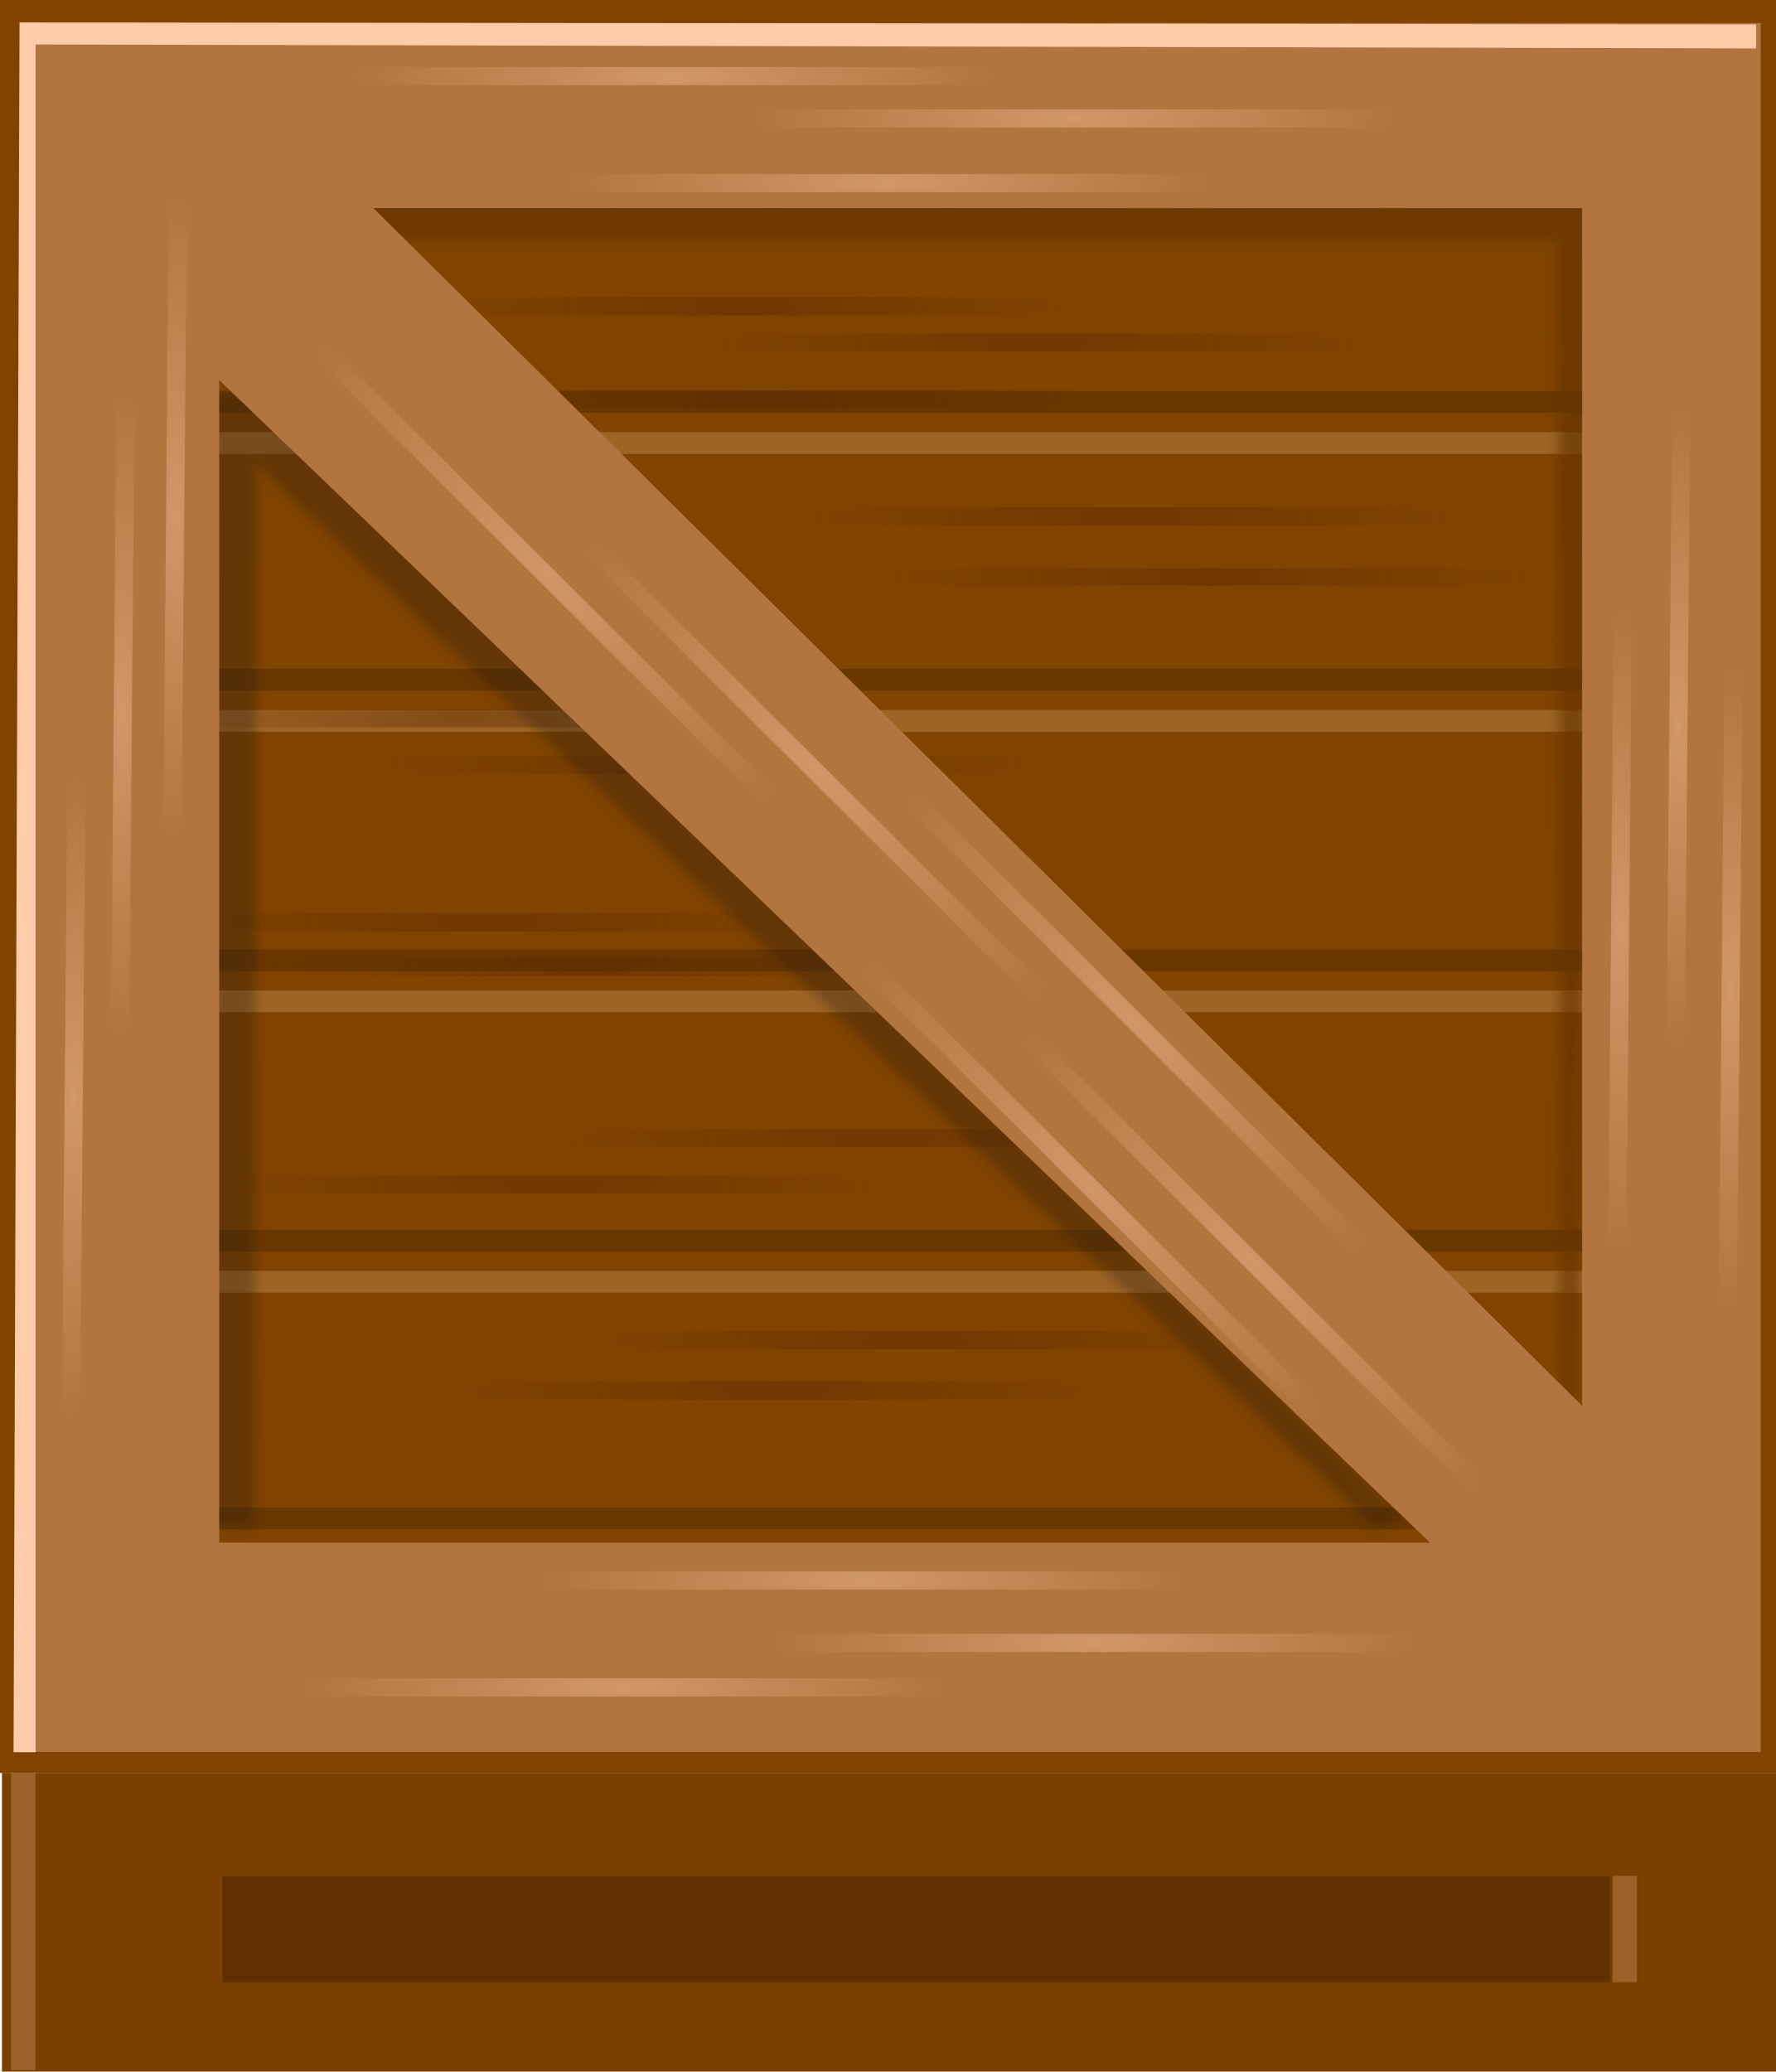
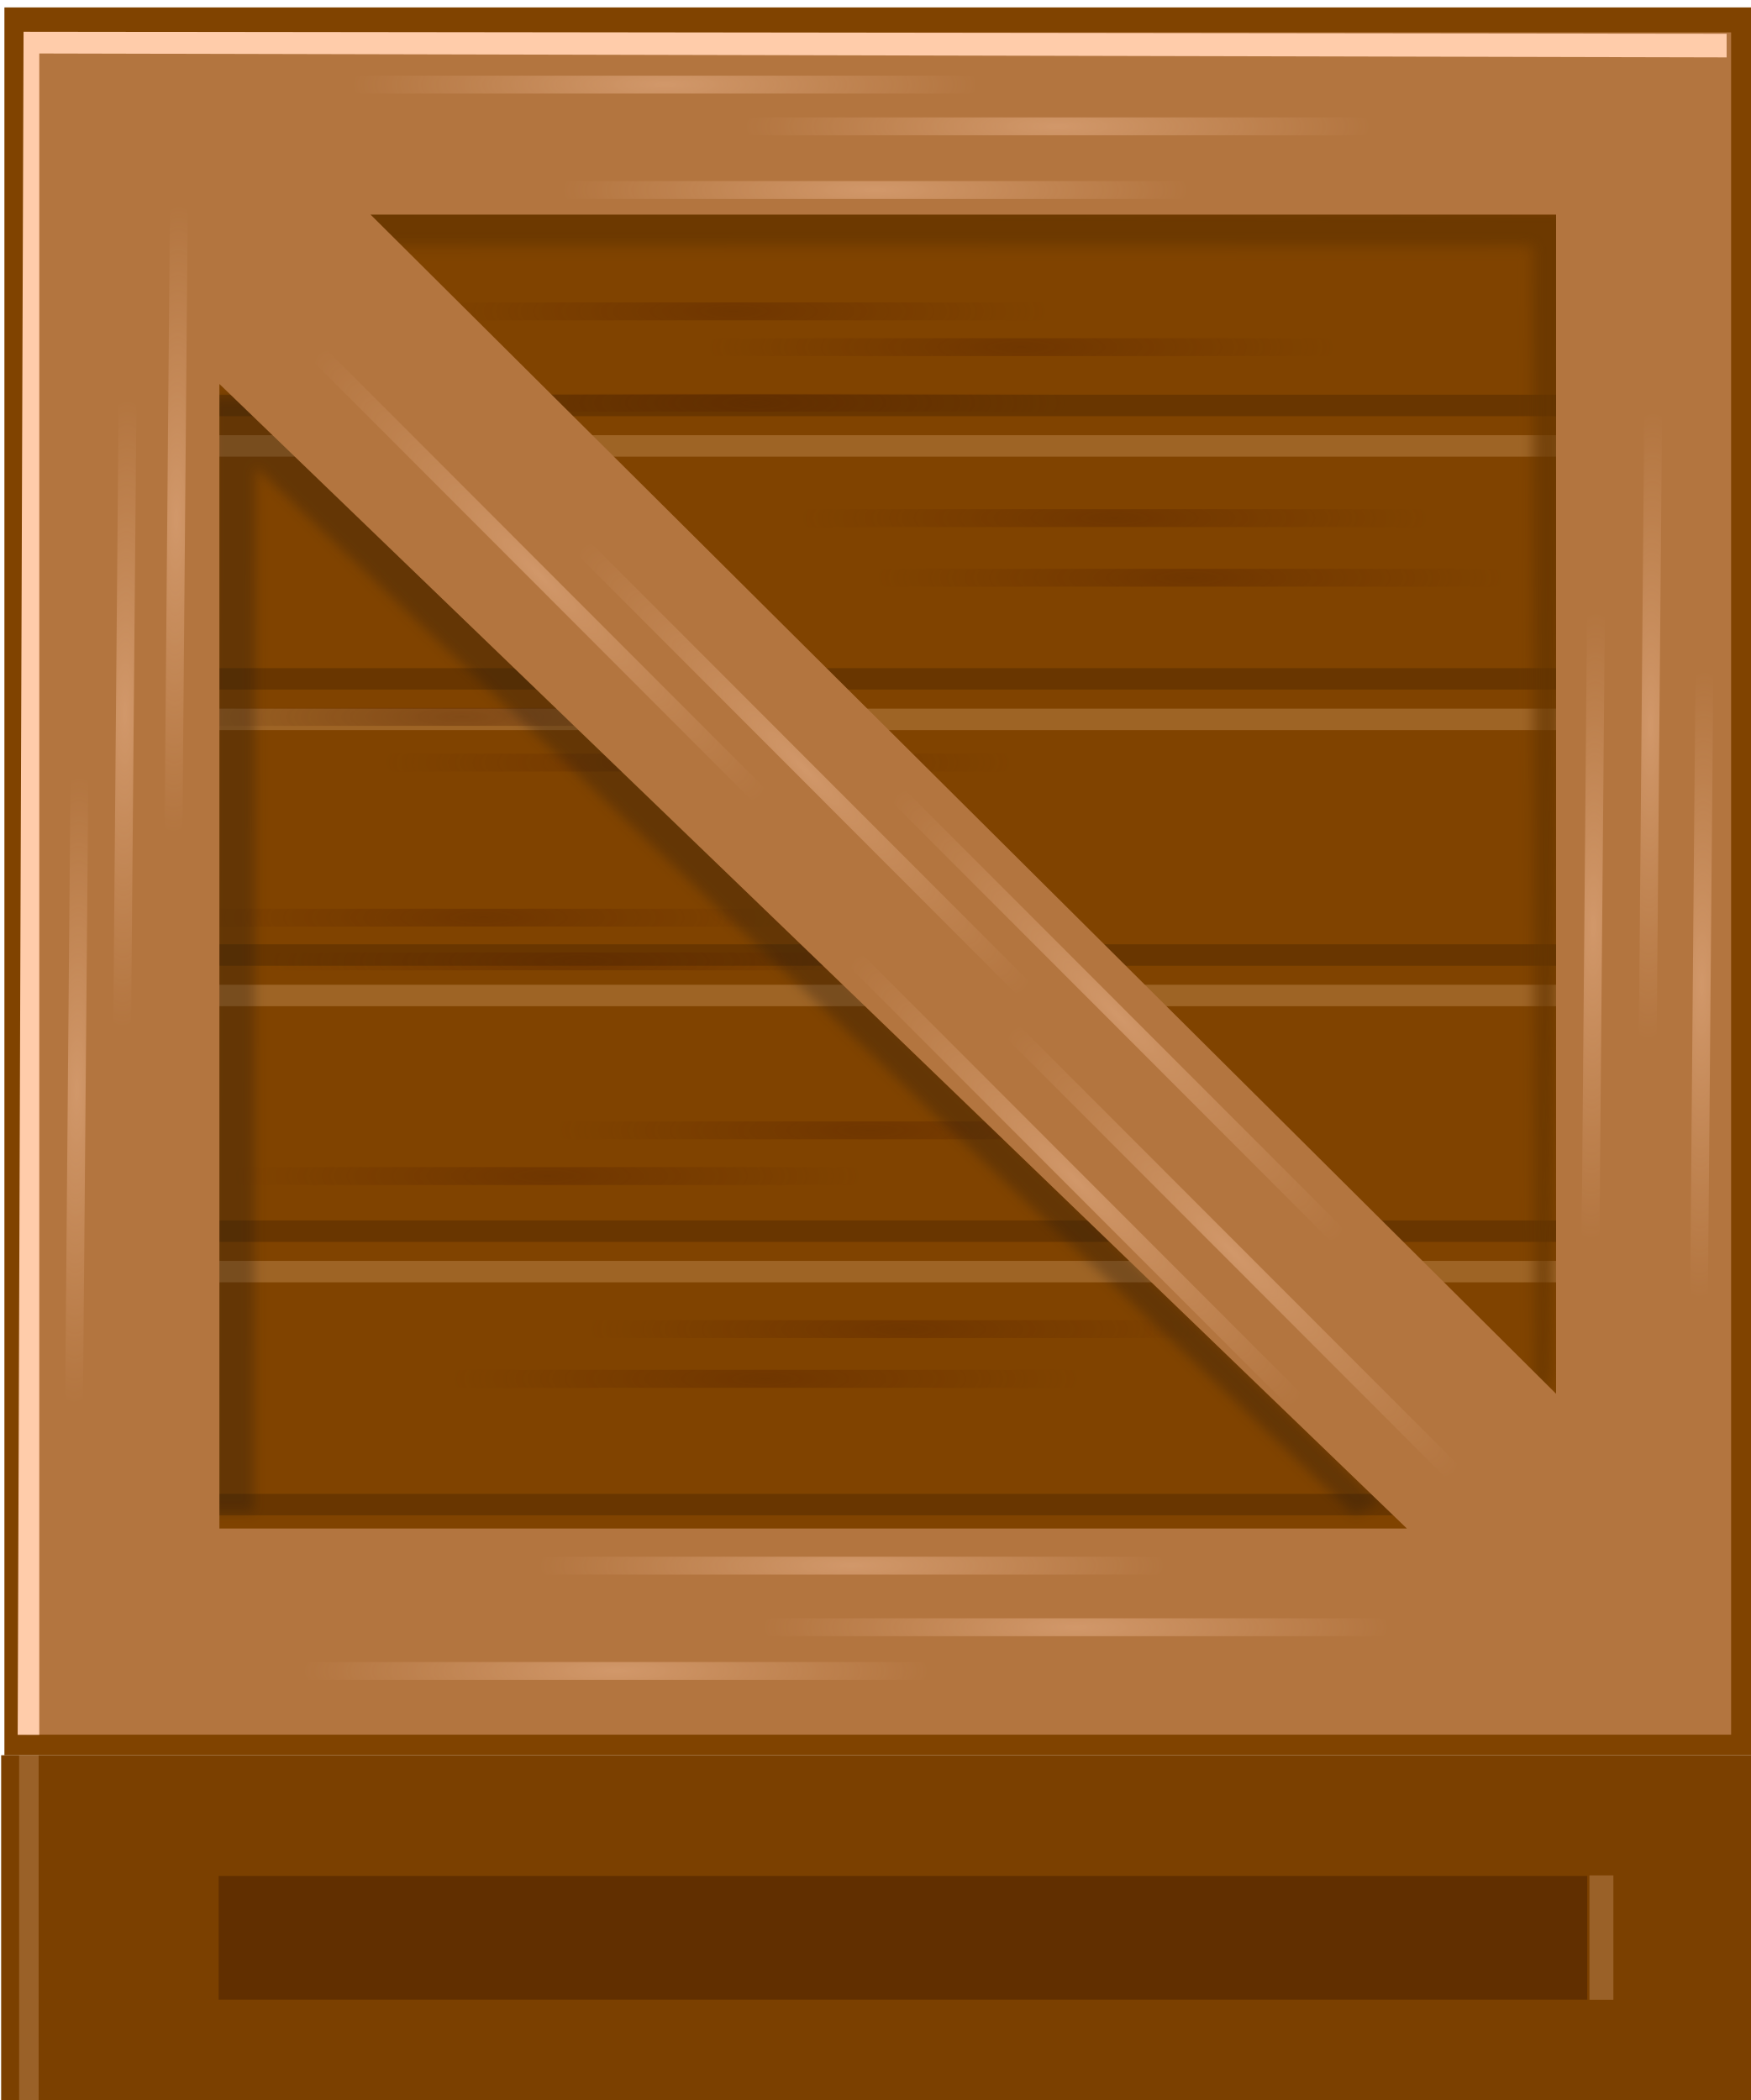
- <svg xmlns="http://www.w3.org/2000/svg" xmlns:xlink="http://www.w3.org/1999/xlink" width="30" height="35" id="svg2" version="1.1">
+ <svg xmlns="http://www.w3.org/2000/svg" xmlns:xlink="http://www.w3.org/1999/xlink" width="50" height="60" id="svg2" version="1.1">
  <defs id="defs4">
    <linearGradient id="linearGradient4404">
      <stop style="stop-color:#803300;stop-opacity:1;" offset="0" id="stop4406" />
      <stop style="stop-color:#803300;stop-opacity:0;" offset="1" id="stop4408" />
    </linearGradient>
    <linearGradient id="linearGradient4388">
      <stop style="stop-color:#d38d5f;stop-opacity:1;" offset="0" id="stop4390" />
      <stop style="stop-color:#dca580;stop-opacity:1;" offset="1" id="stop4392" />
    </linearGradient>
    <linearGradient id="linearGradient4319">
      <stop id="stop4321" offset="0" style="stop-color:#572300;stop-opacity:1;" />
      <stop id="stop4323" offset="1" style="stop-color:#5f2600;stop-opacity:0;" />
    </linearGradient>
    <linearGradient id="linearGradient4113">
      <stop style="stop-color:#ffccaa;stop-opacity:1;" offset="0" id="stop4115" />
      <stop style="stop-color:#ffccaa;stop-opacity:0;" offset="1" id="stop4117" />
    </linearGradient>
    <linearGradient id="linearGradient3905">
      <stop id="stop3907" offset="0" style="stop-color:#07121a;stop-opacity:1;" />
      <stop id="stop3909" offset="1" style="stop-color:#1c3865;stop-opacity:1;" />
    </linearGradient>
    <linearGradient id="linearGradient3789">
      <stop style="stop-color:#ffffff;stop-opacity:1;" offset="0" id="stop3791" />
      <stop style="stop-color:#ffffff;stop-opacity:0.276;" offset="1" id="stop3793" />
    </linearGradient>
    <linearGradient id="linearGradient3755">
      <stop id="stop3757" offset="0" style="stop-color:#000000;stop-opacity:1;" />
      <stop id="stop3759" offset="1" style="stop-color:#939393;stop-opacity:1;" />
    </linearGradient>
    <linearGradient id="linearGradient3737">
      <stop style="stop-color:#c9753c;stop-opacity:1;" offset="0" id="stop3739" />
      <stop style="stop-color:#482914;stop-opacity:1;" offset="1" id="stop3741" />
    </linearGradient>
    <linearGradient id="linearGradient3705">
      <stop style="stop-color:#1f1f1f;stop-opacity:1;" offset="0" id="stop3707" />
      <stop style="stop-color:#6a6a6a;stop-opacity:1;" offset="1" id="stop3709" />
    </linearGradient>
    <linearGradient id="linearGradient3697">
      <stop style="stop-color:#a05a2c;stop-opacity:1;" offset="0" id="stop3699" />
      <stop style="stop-color:#553017;stop-opacity:1;" offset="1" id="stop3701" />
    </linearGradient>
    <linearGradient id="linearGradient3681">
      <stop style="stop-color:#e9c6af;stop-opacity:1;" offset="0" id="stop3683" />
      <stop style="stop-color:#dea786;stop-opacity:1;" offset="1" id="stop3685" />
    </linearGradient>
    <linearGradient id="linearGradient3658">
      <stop style="stop-color:#ffffff;stop-opacity:1;" offset="0" id="stop3660" />
      <stop style="stop-color:#767676;stop-opacity:1;" offset="1" id="stop3662" />
    </linearGradient>
    <radialGradient xlink:href="#linearGradient4113" id="radialGradient4251" gradientUnits="userSpaceOnUse" gradientTransform="matrix(1.117626,1.8702509e-6,-3.8537016e-7,0.2294937,-45.64169,1049.449)" cx="16.762" cy="6.388" fx="16.762" fy="6.388" r="4.83" />
    <radialGradient xlink:href="#linearGradient4113" id="radialGradient4254" gradientUnits="userSpaceOnUse" gradientTransform="matrix(1.117626,1.8702509e-6,-3.8537016e-7,0.2294937,-37.71566,1048.699)" cx="16.762" cy="6.388" fx="16.762" fy="6.388" r="4.83" />
    <radialGradient xlink:href="#linearGradient4113" id="radialGradient4260" gradientUnits="userSpaceOnUse" gradientTransform="matrix(1.117626,1.8702509e-6,-3.8537016e-7,0.2294937,-41.57618,1047.642)" cx="16.762" cy="6.388" fx="16.762" fy="6.388" r="4.83" />
    <filter id="filter4396" color-interpolation-filters="sRGB">
      <feGaussianBlur stdDeviation="0.092" id="feGaussianBlur4398" />
    </filter>
    <filter id="filter4400" color-interpolation-filters="sRGB">
      <feGaussianBlur stdDeviation="0.097" id="feGaussianBlur4402" />
    </filter>
    <radialGradient xlink:href="#linearGradient4319" id="radialGradient4416" gradientUnits="userSpaceOnUse" gradientTransform="matrix(1.03268,1.7310953e-6,-3.5607973e-7,0.2124183,-1.778906,1026.051)" cx="16.762" cy="6.388" fx="16.762" fy="6.388" r="4.83" />
    <radialGradient xlink:href="#linearGradient4319" id="radialGradient4418" gradientUnits="userSpaceOnUse" gradientTransform="matrix(1.03268,1.7310953e-6,-3.5607973e-7,0.2124183,2.798348,1026.62)" cx="16.762" cy="6.388" fx="16.762" fy="6.388" r="4.83" />
    <radialGradient xlink:href="#linearGradient4319" id="radialGradient4420" gradientUnits="userSpaceOnUse" gradientTransform="matrix(1.03268,1.7310953e-6,-3.5607973e-7,0.2124183,-1.431666,1027.503)" cx="16.762" cy="6.388" fx="16.762" fy="6.388" r="4.83" />
    <radialGradient xlink:href="#linearGradient4319" id="radialGradient4422" gradientUnits="userSpaceOnUse" gradientTransform="matrix(1.03268,1.7310953e-6,-3.5607973e-7,0.2124183,4.282009,1029.334)" cx="16.762" cy="6.388" fx="16.762" fy="6.388" r="4.83" />
    <radialGradient xlink:href="#linearGradient4319" id="radialGradient4424" gradientUnits="userSpaceOnUse" gradientTransform="matrix(1.03268,1.7310953e-6,-3.5607973e-7,0.2124183,5.481565,1030.281)" cx="16.762" cy="6.388" fx="16.762" fy="6.388" r="4.83" />
    <radialGradient xlink:href="#linearGradient4319" id="radialGradient4426" gradientUnits="userSpaceOnUse" gradientTransform="matrix(1.03268,1.7310953e-6,-3.5607973e-7,0.2124183,-6.103622,1032.491)" cx="16.762" cy="6.388" fx="16.762" fy="6.388" r="4.83" />
    <radialGradient xlink:href="#linearGradient4319" id="radialGradient4428" gradientUnits="userSpaceOnUse" gradientTransform="matrix(1.03268,1.7310953e-6,-3.5607973e-7,0.2124183,-2.347117,1033.217)" cx="16.762" cy="6.388" fx="16.762" fy="6.388" r="4.83" />
    <radialGradient xlink:href="#linearGradient4319" id="radialGradient4430" gradientUnits="userSpaceOnUse" gradientTransform="matrix(1.03268,1.7310953e-6,-3.5607973e-7,0.2124183,-5.756382,1035.679)" cx="16.762" cy="6.388" fx="16.762" fy="6.388" r="4.83" />
    <radialGradient xlink:href="#linearGradient4319" id="radialGradient4432" gradientUnits="userSpaceOnUse" gradientTransform="matrix(1.03268,1.7310953e-6,-3.5607973e-7,0.2124183,-4.241153,1036.374)" cx="16.762" cy="6.388" fx="16.762" fy="6.388" r="4.83" />
    <radialGradient xlink:href="#linearGradient4319" id="radialGradient4434" gradientUnits="userSpaceOnUse" gradientTransform="matrix(1.03268,1.7310953e-6,-3.5607973e-7,0.2124183,0.3992354,1039.057)" cx="16.762" cy="6.388" fx="16.762" fy="6.388" r="4.83" />
    <radialGradient xlink:href="#linearGradient4319" id="radialGradient4436" gradientUnits="userSpaceOnUse" gradientTransform="matrix(1.03268,1.7310953e-6,-3.5607973e-7,0.2124183,-4.746229,1039.783)" cx="16.762" cy="6.388" fx="16.762" fy="6.388" r="4.83" />
    <radialGradient xlink:href="#linearGradient4319" id="radialGradient4438" gradientUnits="userSpaceOnUse" gradientTransform="matrix(1.03268,1.7310953e-6,-3.5607973e-7,0.2124183,0.9043116,1042.214)" cx="16.762" cy="6.388" fx="16.762" fy="6.388" r="4.83" />
    <radialGradient xlink:href="#linearGradient4319" id="radialGradient4440" gradientUnits="userSpaceOnUse" gradientTransform="matrix(1.03268,1.7310953e-6,-3.5607973e-7,0.2124183,-1.27383,1043.003)" cx="16.762" cy="6.388" fx="16.762" fy="6.388" r="4.83" />
    <radialGradient xlink:href="#linearGradient4113" id="radialGradient4455" gradientUnits="userSpaceOnUse" gradientTransform="matrix(1.116735,1.8717451e-6,-3.8506309e-7,0.2296771,672.9672,775.8057)" cx="16.762" cy="6.388" fx="16.762" fy="6.388" r="4.83" />
    <radialGradient xlink:href="#linearGradient4113" id="radialGradient4457" gradientUnits="userSpaceOnUse" gradientTransform="matrix(1.116735,1.8717451e-6,-3.8506309e-7,0.2296771,660.5745,777.4909)" cx="16.762" cy="6.388" fx="16.762" fy="6.388" r="4.83" />
    <radialGradient xlink:href="#linearGradient4113" id="radialGradient4459" gradientUnits="userSpaceOnUse" gradientTransform="matrix(1.116735,1.8717451e-6,-3.8506309e-7,0.2296771,666.1399,776.6247)" cx="16.762" cy="6.388" fx="16.762" fy="6.388" r="4.83" />
    <radialGradient xlink:href="#linearGradient4113" id="radialGradient4461" gradientUnits="userSpaceOnUse" gradientTransform="matrix(1.116735,1.8717451e-6,-3.8506309e-7,0.2296771,677.2287,777.2814)" cx="16.762" cy="6.388" fx="16.762" fy="6.388" r="4.83" />
    <radialGradient xlink:href="#linearGradient4113" id="radialGradient4463" gradientUnits="userSpaceOnUse" gradientTransform="matrix(1.116735,1.8717451e-6,-3.8506309e-7,0.2296771,674.4479,778.3225)" cx="16.762" cy="6.388" fx="16.762" fy="6.388" r="4.83" />
    <radialGradient xlink:href="#linearGradient4113" id="radialGradient4470" gradientUnits="userSpaceOnUse" gradientTransform="matrix(1.117626,1.8702509e-6,-3.8537016e-7,0.2294937,-44.6851,1024.758)" cx="16.762" cy="6.388" fx="16.762" fy="6.388" r="4.83" />
    <radialGradient xlink:href="#linearGradient4113" id="radialGradient4472" gradientUnits="userSpaceOnUse" gradientTransform="matrix(1.117626,1.8702509e-6,-3.8537016e-7,0.2294937,-37.92064,1025.474)" cx="16.762" cy="6.388" fx="16.762" fy="6.388" r="4.83" />
    <radialGradient xlink:href="#linearGradient4113" id="radialGradient4474" gradientUnits="userSpaceOnUse" gradientTransform="matrix(1.117626,1.8702509e-6,-3.8537016e-7,0.2294937,-41.06372,1026.565)" cx="16.762" cy="6.388" fx="16.762" fy="6.388" r="4.83" />
    <radialGradient xlink:href="#linearGradient4113" id="radialGradient4481" gradientUnits="userSpaceOnUse" gradientTransform="matrix(1.115693,1.8734916e-6,-3.8470355e-7,0.2298914,-1056.64,-3.773215)" cx="16.762" cy="6.388" fx="16.762" fy="6.388" r="4.83" />
    <radialGradient xlink:href="#linearGradient4113" id="radialGradient4483" gradientUnits="userSpaceOnUse" gradientTransform="matrix(1.115693,1.8734916e-6,-3.8470355e-7,0.2298914,-1053.194,-2.816683)" cx="16.762" cy="6.388" fx="16.762" fy="6.388" r="4.83" />
    <radialGradient xlink:href="#linearGradient4113" id="radialGradient4485" gradientUnits="userSpaceOnUse" gradientTransform="matrix(1.115693,1.8734916e-6,-3.8470355e-7,0.2298914,-1057.627,-1.895418)" cx="16.762" cy="6.388" fx="16.762" fy="6.388" r="4.83" />
    <radialGradient xlink:href="#linearGradient4113" id="radialGradient4492" gradientUnits="userSpaceOnUse" gradientTransform="matrix(1.115693,1.8734916e-6,-3.8470355e-7,0.2298914,-1055.795,-28.37946)" cx="16.762" cy="6.388" fx="16.762" fy="6.388" r="4.83" />
    <radialGradient xlink:href="#linearGradient4113" id="radialGradient4494" gradientUnits="userSpaceOnUse" gradientTransform="matrix(1.115693,1.8734916e-6,-3.8470355e-7,0.2298914,-1052.452,-27.52453)" cx="16.762" cy="6.388" fx="16.762" fy="6.388" r="4.83" />
    <radialGradient xlink:href="#linearGradient4113" id="radialGradient4496" gradientUnits="userSpaceOnUse" gradientTransform="matrix(1.115693,1.8734916e-6,-3.8470355e-7,0.2298914,-1062.262,-29.15337)" cx="16.762" cy="6.388" fx="16.762" fy="6.388" r="4.83" />
    <radialGradient xlink:href="#linearGradient4113" id="radialGradient4503" gradientUnits="userSpaceOnUse" gradientTransform="matrix(1.117626,1.8702509e-6,-3.8537016e-7,0.2294937,-41.57618,1047.642)" cx="16.762" cy="6.388" fx="16.762" fy="6.388" r="4.83" />
    <radialGradient xlink:href="#linearGradient4113" id="radialGradient4505" gradientUnits="userSpaceOnUse" gradientTransform="matrix(1.117626,1.8702509e-6,-3.8537016e-7,0.2294937,-37.71566,1048.699)" cx="16.762" cy="6.388" fx="16.762" fy="6.388" r="4.83" />
    <radialGradient xlink:href="#linearGradient4113" id="radialGradient4507" gradientUnits="userSpaceOnUse" gradientTransform="matrix(1.117626,1.8702509e-6,-3.8537016e-7,0.2294937,-45.64169,1049.449)" cx="16.762" cy="6.388" fx="16.762" fy="6.388" r="4.83" />
  </defs>
-   <g id="layer1" transform="translate(0,-1017.362)">
-     <rect style="fill:#7b4000;fill-opacity:1;stroke:none" id="rect4442" width="30.084" height="5.045" x="0.033" y="1047.31" />
-     <rect style="opacity:0.399;fill:#391600;fill-opacity:1;stroke:none" id="rect4414" width="23.445" height="1.789" x="3.759" y="1049.056" />
-     <rect style="fill:#804300;fill-opacity:1;stroke:none" id="rect4444" width="30.115" height="29.989" x="0" y="1017.322" />
-     <path id="path4446" d="m 3.267,1024.662 0,0.368 24.249,0 0,-0.368 -24.249,0 z m 0,4.692 0,0.368 24.249,0 0,-0.368 -24.249,0 z m 0,4.738 0,0.368 24.249,0 0,-0.368 -24.249,0 z m 0,4.738 0,0.368 24.249,0 0,-0.368 -24.249,0 z m 0,4.692 0,0.368 24.249,0 0,-0.368 -24.249,0 z" style="opacity:0.235;fill:#ffd09c;fill-opacity:1;stroke:none" />
-     <path style="opacity:0.815;fill:#633400;fill-opacity:1;stroke:none" d="m 3.519,1023.967 0,0.368 24.249,0 0,-0.368 -24.249,0 z m 0,4.692 0,0.368 24.249,0 0,-0.368 -24.249,0 z m 0,4.738 0,0.368 24.249,0 0,-0.368 -24.249,0 z m 0,4.738 0,0.368 24.249,0 0,-0.368 -24.249,0 z m 0,4.692 0,0.368 24.249,0 0,-0.368 -24.249,0 z" id="rect4297" />
-     <g id="g4373" transform="matrix(1.082258,0,0,1.080386,-4.245864,-87.45973)">
+   <g id="layer1" transform="translate(0,-992.3622)">
+     <rect style="fill:#7b4000;fill-opacity:1;stroke:none" id="rect4442" width="50.161" height="9.969" x="0.033" y="1042.512" />
+     <rect style="opacity:0.399;fill:#391600;fill-opacity:1;stroke:none" id="rect4414" width="39.091" height="3.536" x="6.246" y="1045.961" />
+     <rect style="fill:#804300;fill-opacity:1;stroke:none" id="rect4444" width="49.939" height="49.939" x="0.126" y="992.574" />
+     <path id="path4446" d="m 5.544,1004.796 0,0.613 40.212,0 0,-0.613 -40.212,0 z m 0,7.813 0,0.613 40.212,0 0,-0.613 -40.212,0 z m 0,7.889 0,0.613 40.212,0 0,-0.613 -40.212,0 z m 0,7.889 0,0.613 40.212,0 0,-0.613 -40.212,0 z m 0,7.813 0,0.613 40.212,0 0,-0.613 -40.212,0 z" style="opacity:0.235;fill:#ffd09c;fill-opacity:1;stroke:none" />
+     <path style="opacity:0.815;fill:#633400;fill-opacity:1;stroke:none" d="m 5.963,1003.639 0,0.613 40.212,0 0,-0.613 -40.212,0 z m 0,7.813 0,0.613 40.212,0 0,-0.613 -40.212,0 z m 0,7.89 0,0.613 40.212,0 0,-0.613 -40.212,0 z m 0,7.889 0,0.613 40.212,0 0,-0.613 -40.212,0 z m 0,7.813 0,0.613 40.212,0 0,-0.613 -40.212,0 z" id="rect4297" />
+     <g id="g4373" transform="matrix(1.794688,0,0,1.799127,-6.914567,-847.1794)">
      <rect y="1027.266" x="10.543" height="0.284" width="9.975" id="rect4315" style="opacity:0.399;fill:url(#radialGradient4416);fill-opacity:1;stroke:none" />
      <rect style="opacity:0.399;fill:url(#radialGradient4418);fill-opacity:1;stroke:none" id="rect4325" width="9.975" height="0.284" x="15.121" y="1027.834" />
      <rect y="1028.718" x="10.891" height="0.284" width="9.975" id="rect4329" style="opacity:0.399;fill:url(#radialGradient4420);fill-opacity:1;stroke:none" />
      <rect style="opacity:0.399;fill:url(#radialGradient4422);fill-opacity:1;stroke:none" id="rect4333" width="9.975" height="0.284" x="16.604" y="1030.549" />
      <rect y="1031.496" x="17.804" height="0.284" width="9.975" id="rect4337" style="opacity:0.399;fill:url(#radialGradient4424);fill-opacity:1;stroke:none" />
      <rect style="opacity:0.399;fill:url(#radialGradient4426);fill-opacity:1;stroke:none" id="rect4341" width="9.975" height="0.284" x="6.219" y="1033.706" />
      <rect y="1034.432" x="9.975" height="0.284" width="9.975" id="rect4345" style="opacity:0.399;fill:url(#radialGradient4428);fill-opacity:1;stroke:none" />
      <rect style="opacity:0.399;fill:url(#radialGradient4430);fill-opacity:1;stroke:none" id="rect4349" width="9.975" height="0.284" x="6.566" y="1036.894" />
      <rect y="1037.589" x="8.081" height="0.284" width="9.975" id="rect4353" style="opacity:0.399;fill:url(#radialGradient4432);fill-opacity:1;stroke:none" />
      <rect style="opacity:0.399;fill:url(#radialGradient4434);fill-opacity:1;stroke:none" id="rect4357" width="9.975" height="0.284" x="12.722" y="1040.272" />
      <rect y="1040.998" x="7.576" height="0.284" width="9.975" id="rect4361" style="opacity:0.399;fill:url(#radialGradient4436);fill-opacity:1;stroke:none" />
      <rect style="opacity:0.399;fill:url(#radialGradient4438);fill-opacity:1;stroke:none" id="rect4365" width="9.975" height="0.284" x="13.227" y="1043.429" />
      <rect y="1044.218" x="11.049" height="0.284" width="9.975" id="rect4369" style="opacity:0.399;fill:url(#radialGradient4440);fill-opacity:1;stroke:none" />
    </g>
-     <path style="opacity:0.675;fill:#633400;fill-opacity:1;stroke:none;filter:url(#filter4400)" d="m 1026.001,-27.77 0.679,0 17.802,0.222 0.864,0.247 -18.763,0.067 0.097,18.688 -0.679,0 0,-19.224 z" id="rect4065" transform="matrix(-0.00182107,1.080384,-1.082245,-0.00536985,-1.278541,-87.83854)" />
-     <path style="opacity:0.321;fill:#291b0e;fill-opacity:1;stroke:none;filter:url(#filter4396)" d="m 3.188,1027.807 0.726,0 17.871,17.55 -0.415,0.194 -17.488,-16.64 -0.027,16.602 -0.726,0 0.058,-17.706 z" id="rect4063" transform="matrix(1.082258,0,0,1.080386,0.1225967,-86.41707)" />
-     <path style="fill:#b3753f;fill-opacity:1;stroke:none" d="m 0.38,1017.75 0,29.206 29.363,0 0,-29.206 -29.363,0 z m 5.927,3.127 20.42,0 0,20.231 -20.42,-20.231 z m -2.604,2.906 20.456,19.638 -20.456,0 0,-19.638 z" id="rect4052" />
-     <g id="g4448" transform="matrix(0.9992564,0.03855812,-0.03855812,0.9992564,79.07787,-3.231369)">
+     <path style="opacity:0.675;fill:#633400;fill-opacity:1;stroke:none;filter:url(#filter4400)" d="m 1026.001,-27.77 0.679,0 17.802,0.222 0.864,0.247 -18.763,0.067 0.097,18.688 -0.679,0 0,-19.224 z" id="rect4065" transform="matrix(-0.00301985,1.799124,-1.794666,-0.00894221,-1.993911,-847.8102)" />
+     <path style="opacity:0.321;fill:#291b0e;fill-opacity:1;stroke:none;filter:url(#filter4396)" d="m 3.188,1027.807 0.726,0 17.871,17.55 -0.415,0.194 -17.488,-16.64 -0.027,16.602 -0.726,0 0.058,-17.706 z" id="rect4063" transform="matrix(1.794688,0,0,1.799127,0.3295688,-845.4431)" />
+     <path style="fill:#b3753f;fill-opacity:1;stroke:none" d="m 0.756,993.287 0,48.636 48.692,0 0,-48.636 -48.692,0 z m 9.829,5.207 33.863,0 0,33.69 -33.863,-33.69 z m -4.318,4.839 33.921,32.702 -33.921,0 0,-32.702 z" id="rect4052" />
+     <g id="g4448" transform="matrix(1.657048,0.06420942,-0.06394019,1.664025,131.2596,-706.917)">
      <rect transform="matrix(0.7348729,0.6782049,-0.6794723,0.7337011,0,0)" y="777.119" x="686.293" height="0.307" width="10.787" id="rect4135" style="opacity:0.399;fill:url(#radialGradient4455);fill-opacity:1;stroke:none" />
      <rect transform="matrix(0.7348729,0.6782049,-0.6794723,0.7337011,0,0)" style="opacity:0.399;fill:url(#radialGradient4457);fill-opacity:1;stroke:none" id="rect4163" width="10.787" height="0.307" x="673.9" y="778.805" />
      <rect transform="matrix(0.7348729,0.6782049,-0.6794723,0.7337011,0,0)" y="777.939" x="679.465" height="0.307" width="10.787" id="rect4167" style="opacity:0.399;fill:url(#radialGradient4459);fill-opacity:1;stroke:none" />
      <rect transform="matrix(0.7348729,0.6782049,-0.6794723,0.7337011,0,0)" style="opacity:0.399;fill:url(#radialGradient4461);fill-opacity:1;stroke:none" id="rect4171" width="10.787" height="0.307" x="690.554" y="778.595" />
      <rect transform="matrix(0.7348729,0.6782049,-0.6794723,0.7337011,0,0)" y="779.637" x="687.773" height="0.307" width="10.787" id="rect4175" style="opacity:0.399;fill:url(#radialGradient4463);fill-opacity:1;stroke:none" />
    </g>
-     <path style="fill:#ffccaa;fill-opacity:1;stroke:none" d="m 0.33,1017.742 -0.101,29.219 0.372,0 0,-28.848 29.065,0.067 0,-0.405 -29.335,-0.034 0,3e-4 0,5e-4 z" id="rect4067" />
-     <g id="g4498" transform="translate(37.43878,-5.050763)">
+     <path style="fill:#ffccaa;fill-opacity:1;stroke:none" d="m 0.673,993.272 -0.168,48.657 0.617,0 0,-48.039 48.198,0.112 0,-0.675 -48.646,-0.057 0,5e-4 0,8e-4 z" id="rect4067" />
+     <g id="g4498" transform="matrix(1.658281,0,0,1.665263,62.21028,-709.9468)">
      <rect style="opacity:0.399;fill:url(#radialGradient4503);fill-opacity:1;stroke:none" id="rect4131" width="10.796" height="0.307" x="-28.24" y="1048.955" />
      <rect style="opacity:0.399;fill:url(#radialGradient4505);fill-opacity:1;stroke:none" id="rect4139" width="10.796" height="0.307" x="-24.38" y="1050.012" />
      <rect y="1050.762" x="-32.306" height="0.307" width="10.796" id="rect4143" style="opacity:0.399;fill:url(#radialGradient4507);fill-opacity:1;stroke:none" />
    </g>
-     <g id="g4487" transform="translate(37.94385,-7.386741)">
+     <g id="g4487" transform="matrix(1.658281,0,0,1.665263,63.04784,-713.8368)">
      <rect transform="matrix(0.00863841,-0.9999627,0.999963,0.00860855,0,0)" style="opacity:0.399;fill:url(#radialGradient4492);fill-opacity:1;stroke:none" id="rect4271" width="10.777" height="0.307" x="-1042.482" y="-27.065" />
      <rect transform="matrix(0.00863841,-0.9999627,0.999963,0.00860855,0,0)" y="-26.21" x="-1039.139" height="0.307" width="10.777" id="rect4273" style="opacity:0.399;fill:url(#radialGradient4494);fill-opacity:1;stroke:none" />
      <rect transform="matrix(0.00863841,-0.9999627,0.999963,0.00860855,0,0)" style="opacity:0.399;fill:url(#radialGradient4496);fill-opacity:1;stroke:none" id="rect4275" width="10.777" height="0.307" x="-1048.949" y="-27.838" />
    </g>
-     <g id="g4476" transform="translate(38.63833,-4.798225)">
+     <g id="g4476" transform="matrix(1.658281,0,0,1.665263,64.19948,-709.5263)">
      <rect y="-2.458" x="-1043.327" height="0.307" width="10.777" id="rect4283" style="opacity:0.399;fill:url(#radialGradient4481);fill-opacity:1;stroke:none" transform="matrix(0.00863841,-0.9999627,0.999963,0.00860855,0,0)" />
      <rect style="opacity:0.399;fill:url(#radialGradient4483);fill-opacity:1;stroke:none" id="rect4285" width="10.777" height="0.307" x="-1039.881" y="-1.502" transform="matrix(0.00863841,-0.9999627,0.999963,0.00860855,0,0)" />
      <rect y="-0.581" x="-1044.314" height="0.307" width="10.777" id="rect4287" style="opacity:0.399;fill:url(#radialGradient4485);fill-opacity:1;stroke:none" transform="matrix(0.00863841,-0.9999627,0.999963,0.00860855,0,0)" />
    </g>
-     <g id="g4465" transform="translate(37.32783,-7.576144)">
+     <g id="g4465" transform="matrix(1.658281,0,0,1.665263,62.02629,-714.1522)">
      <rect y="1026.07" x="-31.349" height="0.307" width="10.796" id="rect4103" style="opacity:0.399;fill:url(#radialGradient4470);fill-opacity:1;stroke:none" />
      <rect style="opacity:0.399;fill:url(#radialGradient4472);fill-opacity:1;stroke:none" id="rect4123" width="10.796" height="0.307" x="-24.585" y="1026.786" />
      <rect y="1027.878" x="-27.728" height="0.307" width="10.796" id="rect4127" style="opacity:0.399;fill:url(#radialGradient4474);fill-opacity:1;stroke:none" />
    </g>
-     <rect style="opacity:0.235;fill:#ffccaa;fill-opacity:1;stroke:none" id="rect4509" width="0.41" height="5.019" x="0.189" y="1047.311" />
-     <rect y="1049.048" x="27.243" height="1.799" width="0.41" id="rect4511" style="opacity:0.235;fill:#ffccaa;fill-opacity:1;stroke:none" />
+     <rect style="opacity:0.235;fill:#ffccaa;fill-opacity:1;stroke:none" id="rect4509" width="0.558" height="9.919" x="0.546" y="1042.514" />
+     <rect y="1045.945" x="45.401" height="3.556" width="0.684" id="rect4511" style="opacity:0.235;fill:#ffccaa;fill-opacity:1;stroke:none" />
  </g>
</svg>
